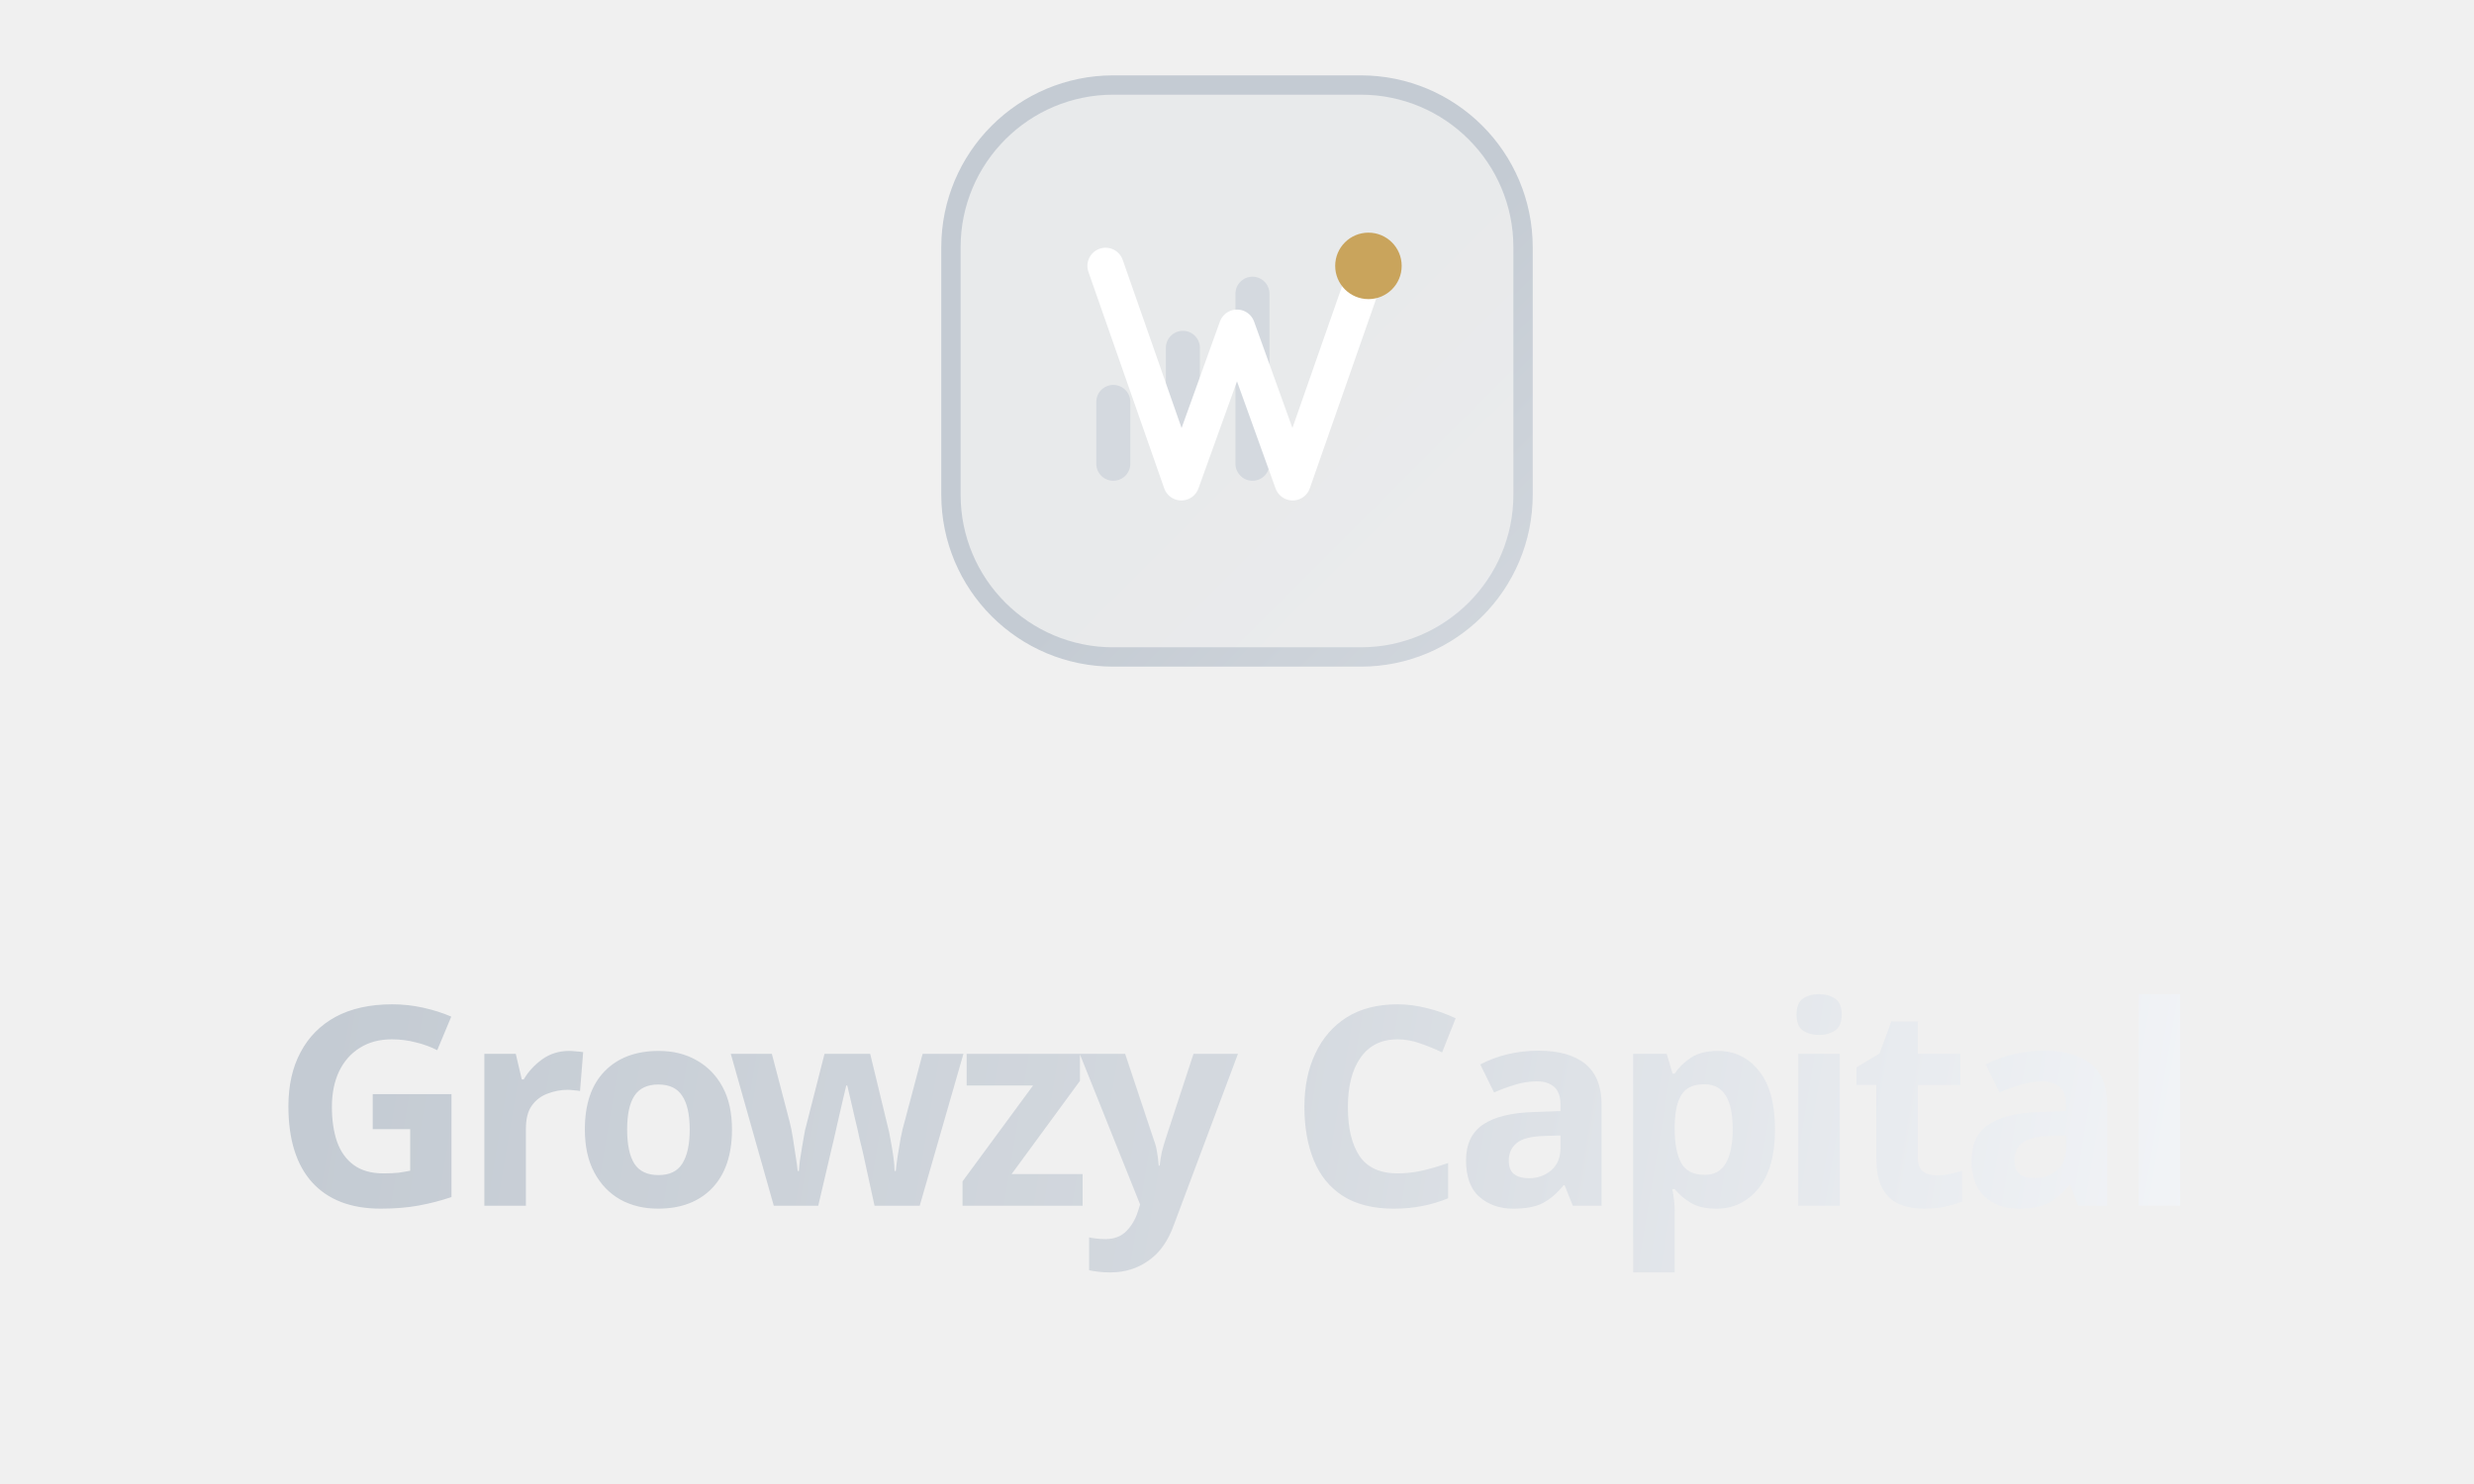
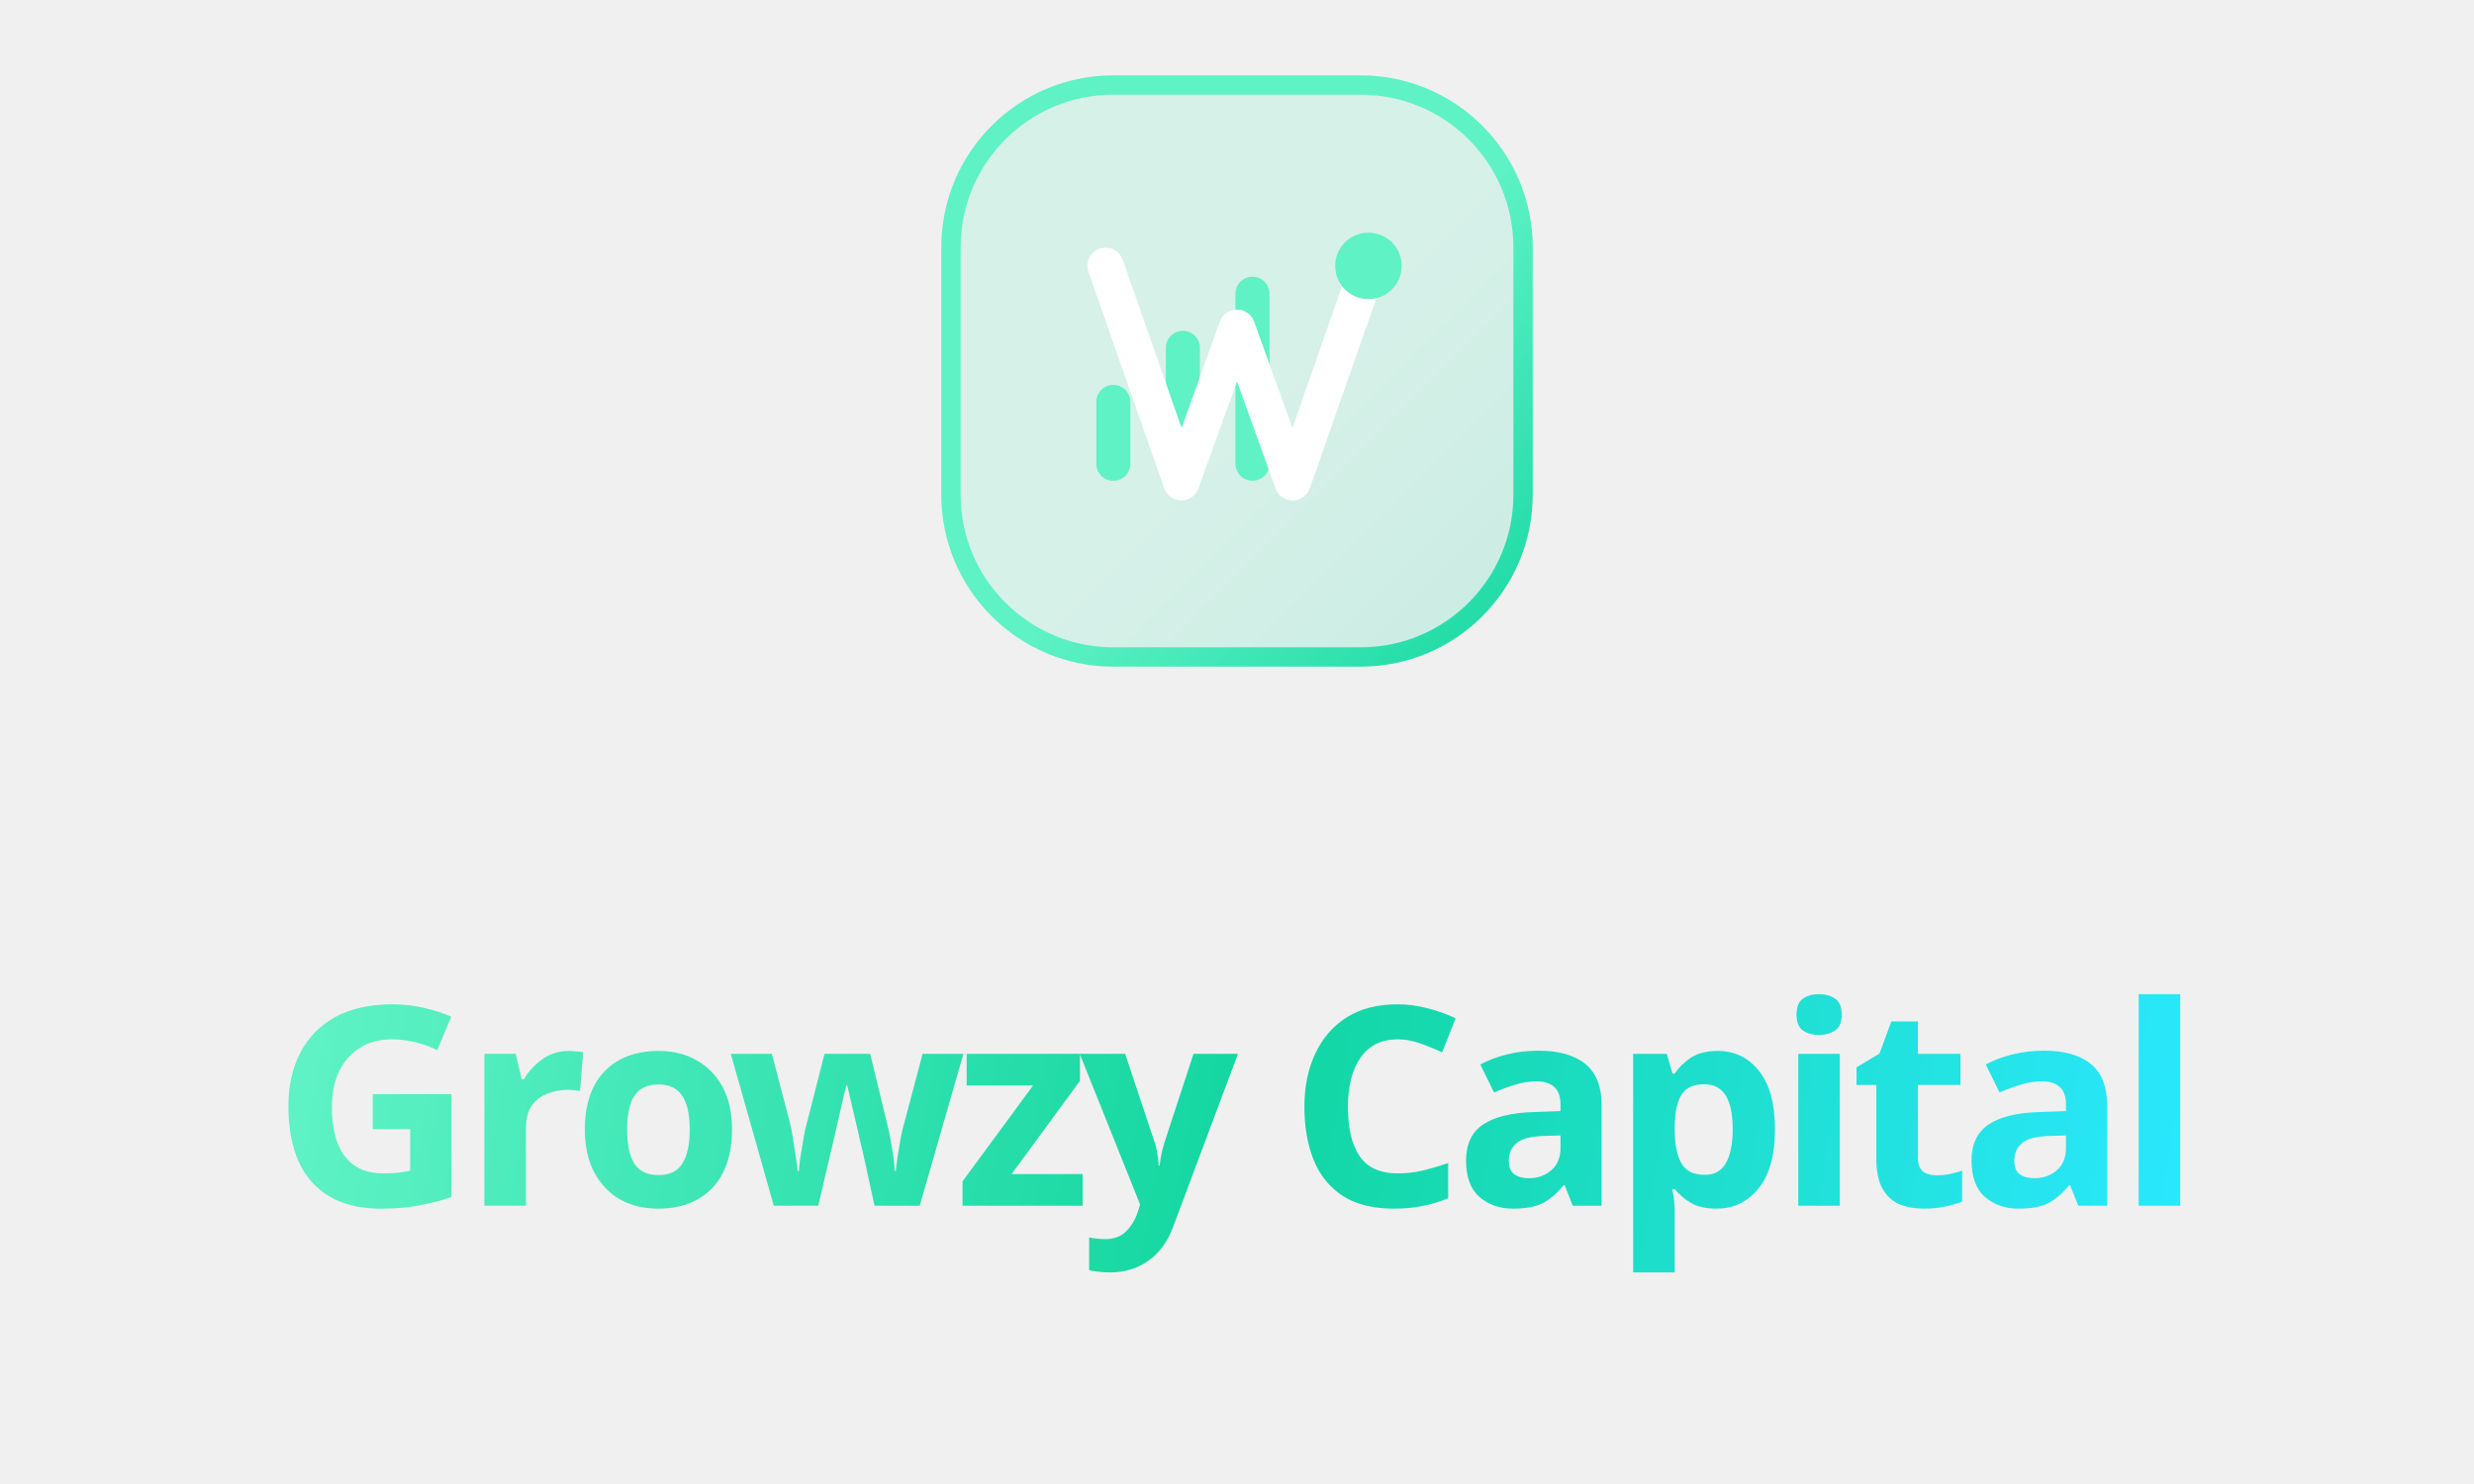
<svg xmlns="http://www.w3.org/2000/svg" viewBox="0 0 160 96" fill="none">
  <defs>
    <linearGradient id="g" x1="40" y1="4" x2="80" y2="44" gradientUnits="userSpaceOnUse">
-       <stop stop-color="#C4CBD3" />
-       <stop offset="0.45" stop-color="#D4D9DF" />
-       <stop offset="1" stop-color="#F2F4F7" />
+       <stop stop-color="#5EF2C4" />
+       <stop offset="0.45" stop-color="#12D6A0" />
+       <stop offset="1" stop-color="#2AE8FF" />
    </linearGradient>
    <linearGradient id="t" x1="20" y1="70" x2="140" y2="90" gradientUnits="userSpaceOnUse">
-       <stop stop-color="#C4CBD3" />
-       <stop offset="0.5" stop-color="#D4D9DF" />
-       <stop offset="1" stop-color="#F2F4F7" />
+       <stop stop-color="#5EF2C4" />
+       <stop offset="0.5" stop-color="#12D6A0" />
+       <stop offset="1" stop-color="#2AE8FF" />
    </linearGradient>
  </defs>
  <g transform="translate(60 4)">
    <rect x="1" y="1" width="38" height="38" rx="11" fill="url(#g)" fill-opacity="0.18" />
    <rect x="1.5" y="1.5" width="37" height="37" rx="10.5" stroke="url(#g)" stroke-width="1.25" />
-     <path d="M12 26 V22" stroke="#D4D9DF" stroke-width="2.2" stroke-linecap="round" />
-     <path d="M16.5 26 V18.5" stroke="#D4D9DF" stroke-width="2.2" stroke-linecap="round" />
-     <path d="M21 26 V15" stroke="#D4D9DF" stroke-width="2.2" stroke-linecap="round" />
+     <path d="M12 26 V22" stroke="#5EF2C4" stroke-width="2.2" stroke-linecap="round" />
+     <path d="M16.5 26 V18.5" stroke="#5EF2C4" stroke-width="2.2" stroke-linecap="round" />
+     <path d="M21 26 V15" stroke="#5EF2C4" stroke-width="2.2" stroke-linecap="round" />
    <path d="M11.5 13.2 L16.4 27.2 L20 17.2 L23.6 27.2 L28.5 13.2" stroke="#fff" stroke-width="2.35" stroke-linecap="round" stroke-linejoin="round" />
-     <circle cx="28.5" cy="13.2" r="2.15" fill="#C9A45C" />
+     <circle cx="28.5" cy="13.2" r="2.15" fill="#5EF2C4" />
  </g>
  <text x="80" y="78" text-anchor="middle" fill="url(#t)" font-family="system-ui,Segoe UI,sans-serif" font-size="18" font-weight="650" letter-spacing="-0.04em">Growzy Capital</text>
</svg>
